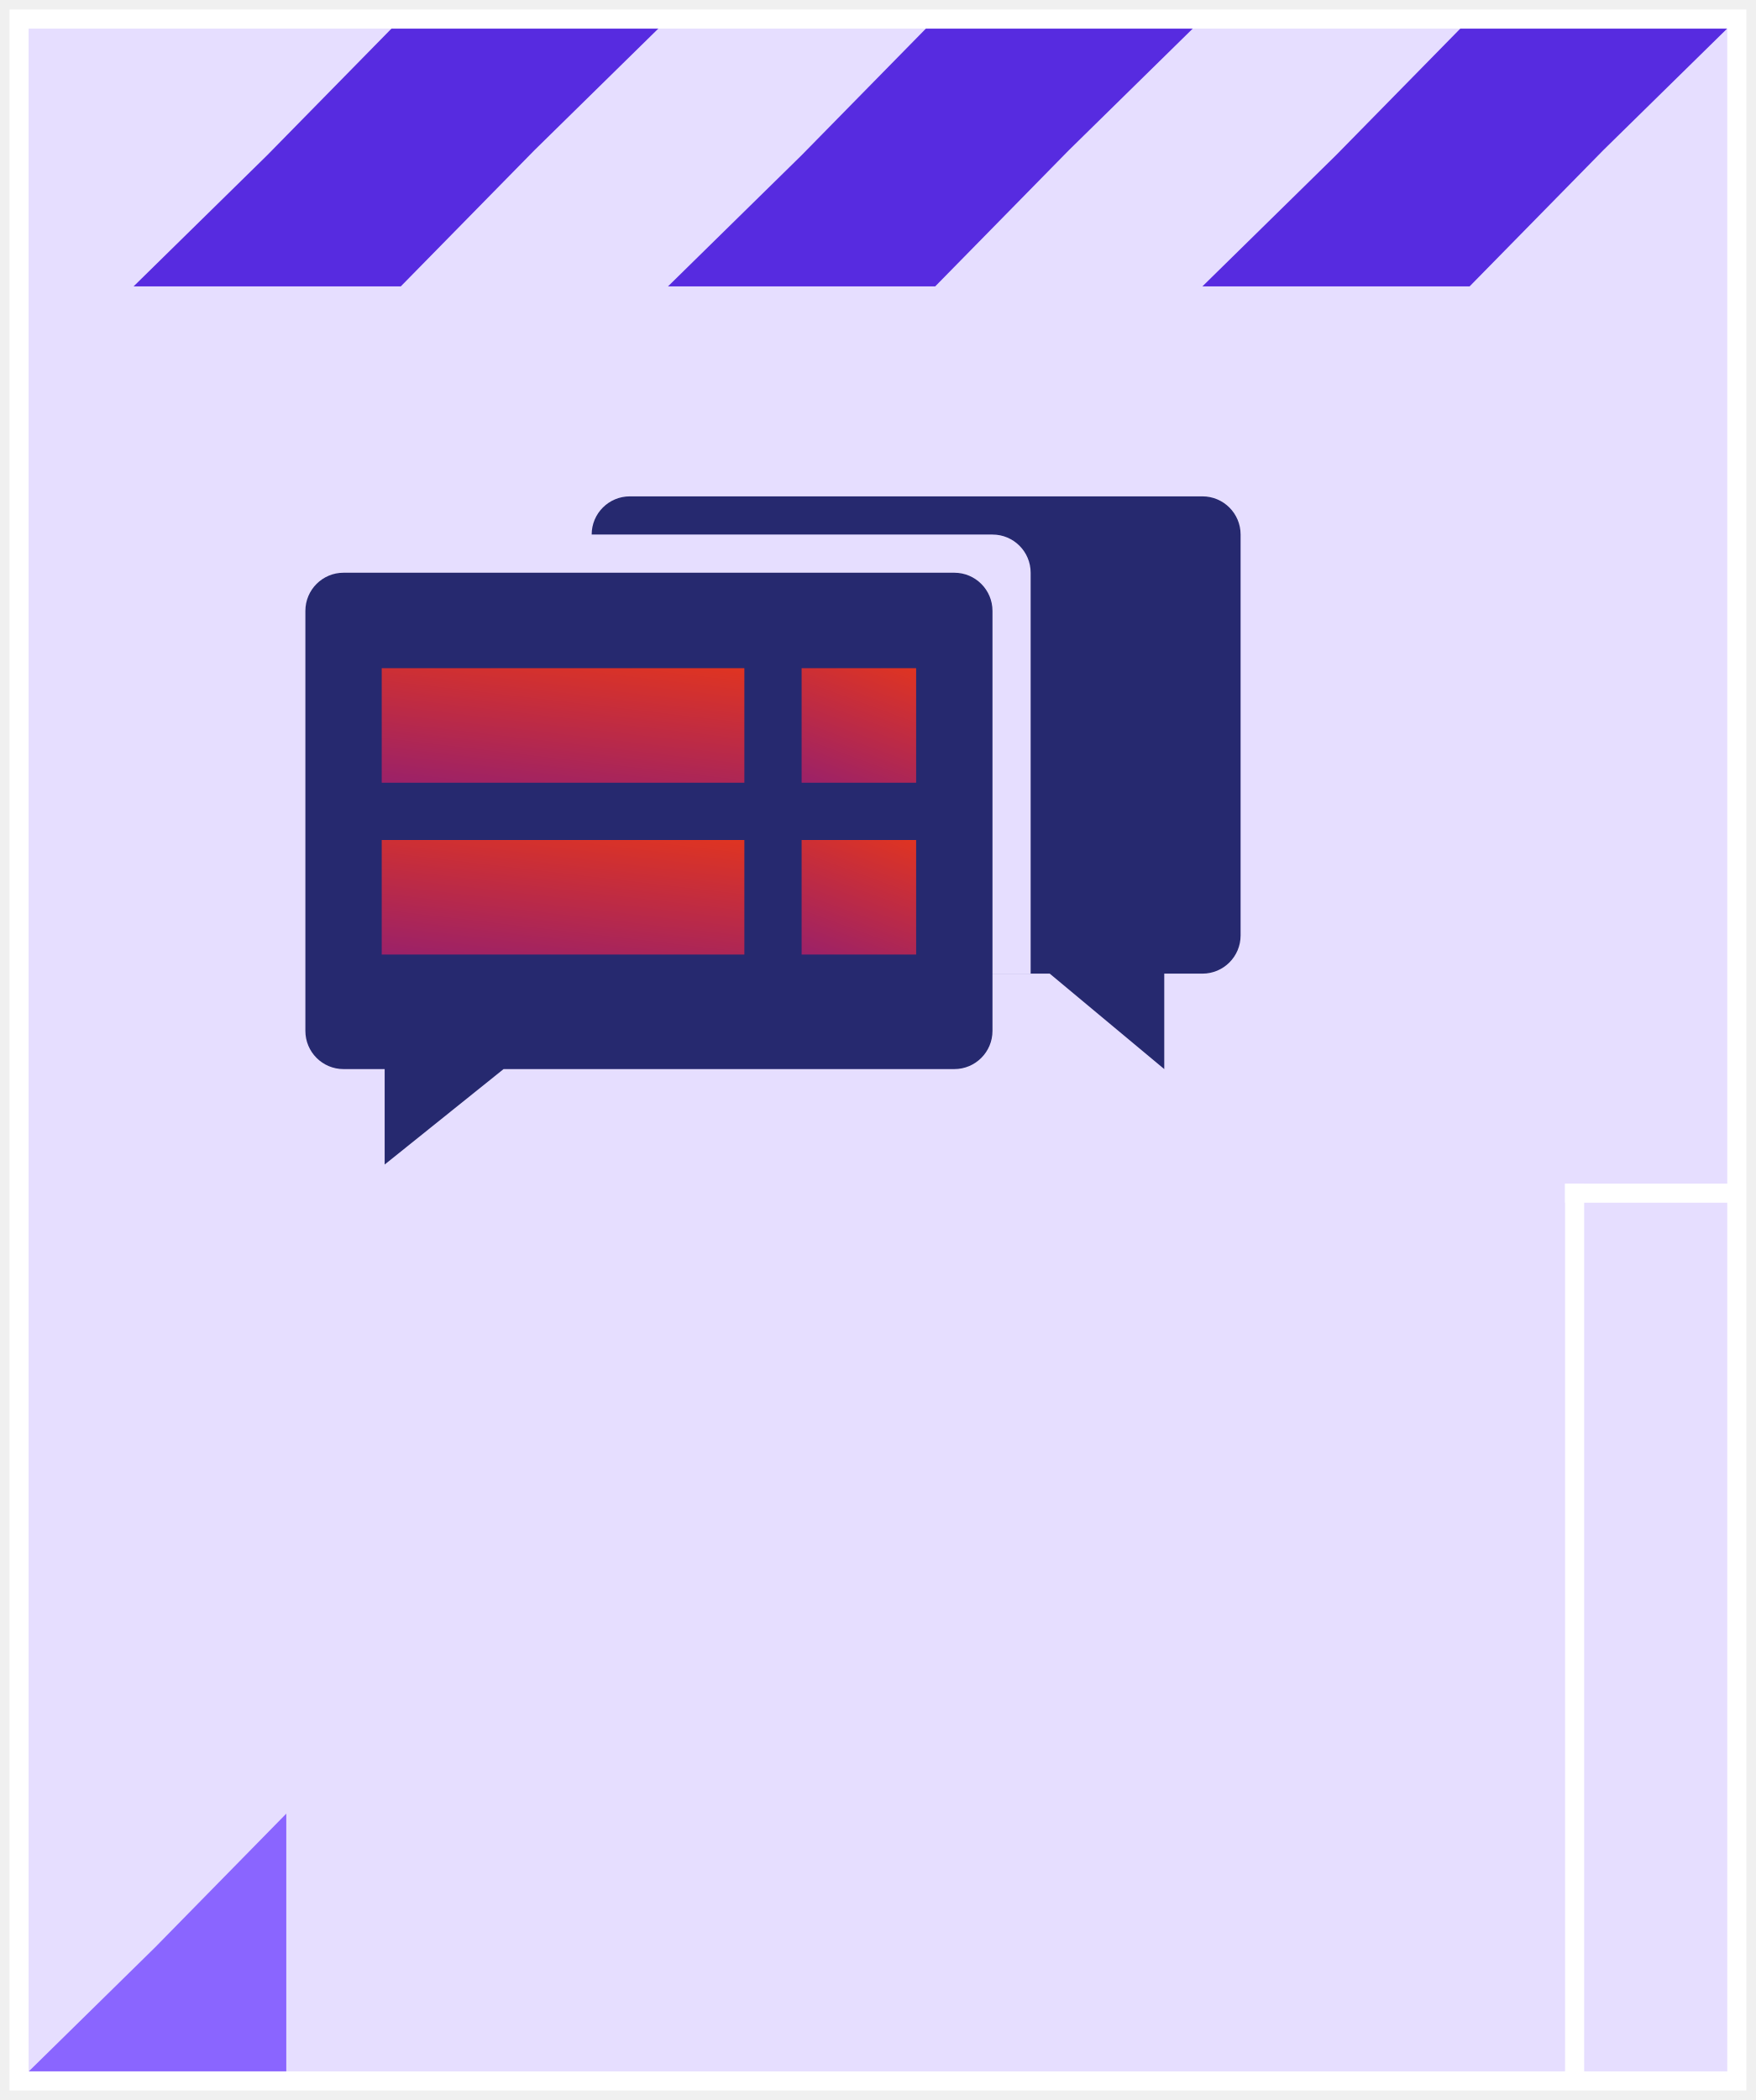
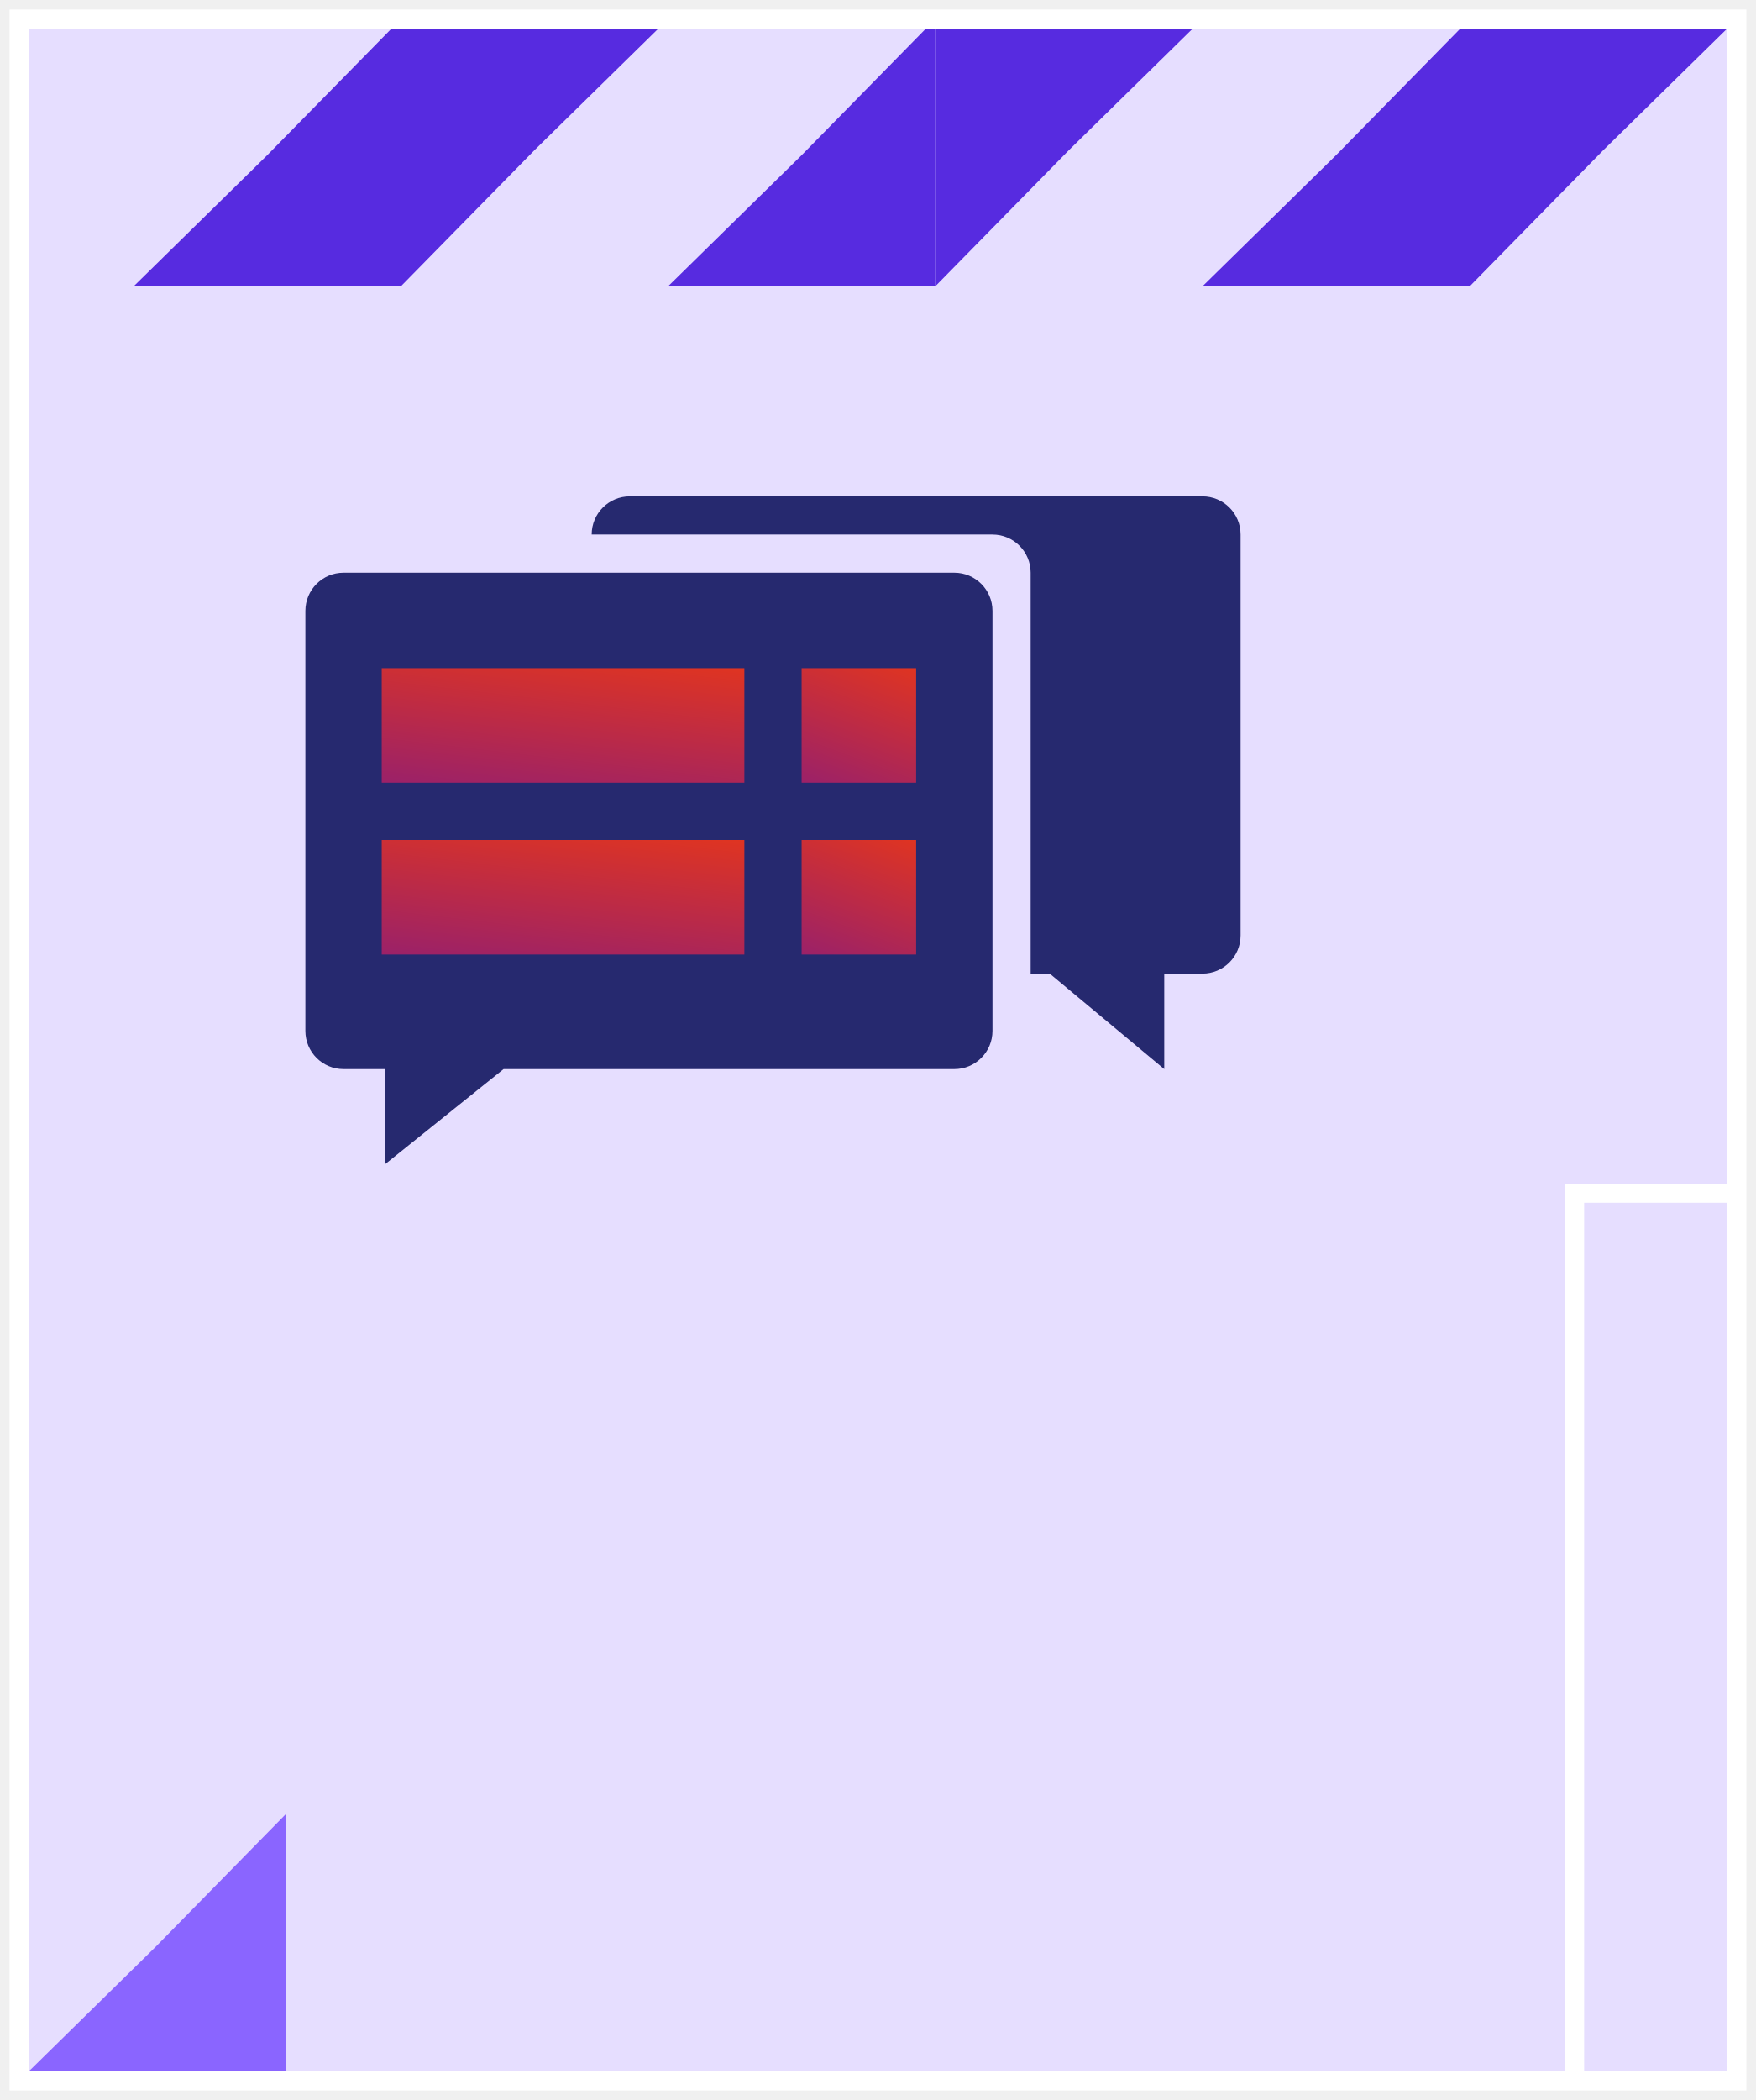
- <svg xmlns="http://www.w3.org/2000/svg" width="92" height="110" fill="none">
-   <path fill="#E6DEFF" d="M1 1h90v108H1z" />
-   <path d="M84 7.87L91 1H77v14l7-7.13zm-14 .26L63 15h14V1l-7 7.13zm-14-.26L63 1H49v14l7-7.13zm-14 .26L35 15h14V1l-7 7.13zm-14-.26L35 1H21v14l7-7.13zm-14 .26L7 15h14V1l-7 7.13z" fill="#572BE0" />
-   <path d="M8.13 102L15 95v14H1l7.13-7z" fill="#8A65FF" />
-   <path fill-rule="evenodd" clip-rule="evenodd" d="M31 49a2 2 0 002 2h22l6 5v-5h2a2 2 0 002-2V28a2 2 0 00-2-2H33a2 2 0 00-2 2v21z" fill="#26296F" />
-   <path d="M30 51V28h22a2 2 0 012 2v21H30z" fill="#E6DEFF" />
-   <path fill-rule="evenodd" clip-rule="evenodd" d="M16 54a2 2 0 002 2h2.154v5l6.23-5H50a2 2 0 002-2V32a2 2 0 00-2-2H18a2 2 0 00-2 2v22z" fill="#26296F" />
-   <path fill="url(#paint0_linear)" d="M20 35h19v6H20z" />
-   <path fill="url(#paint1_linear)" d="M42 35h6v6h-6z" />
-   <path fill="url(#paint2_linear)" d="M42 44h6v6h-6z" />
-   <path fill="url(#paint3_linear)" d="M20 44h19v6H20z" />
-   <path stroke="#fff" d="M1 1h90v108H1z" />
-   <path fill="#fff" d="M82 62h1v47h-1z" />
-   <path fill="#fff" d="M91 62v1h-9v-1z" />
+ <svg xmlns="http://www.w3.org/2000/svg" width="92" height="110" viewBox="0 0 92 110" fill="none">
+   <rect x="1" y="1" width="90" height="108" fill="#E6DEFF" />
+   <path d="M84 7.87L91 1L77 1L77 15L84 7.87Z" fill="#572BE0" />
+   <path d="M70 8.13L63 15L77 15L77 1L70 8.13Z" fill="#572BE0" />
+   <path d="M56 7.87L63 1L49 1L49 15L56 7.87Z" fill="#572BE0" />
+   <path d="M42 8.13L35 15L49 15L49 1L42 8.13Z" fill="#572BE0" />
+   <path d="M28 7.87L35 1L21 1L21 15L28 7.87Z" fill="#572BE0" />
+   <path d="M14 8.13L7 15L21 15L21 1L14 8.13Z" fill="#572BE0" />
+   <path d="M8.13 102L15 95V109H1L8.13 102Z" fill="#8A65FF" />
+   <path fill-rule="evenodd" clip-rule="evenodd" d="M31 49C31 50.105 31.895 51 33 51H55L61 56V51H63C64.105 51 65 50.105 65 49V28C65 26.895 64.105 26 63 26H33C31.895 26 31 26.895 31 28V49Z" fill="#26296F" />
+   <path d="M30 51L30 28L52 28C53.105 28 54 28.895 54 30L54 51L30 51Z" fill="#E6DEFF" />
+   <path fill-rule="evenodd" clip-rule="evenodd" d="M16 54C16 55.105 16.895 56 18 56H20.154V61L26.385 56L50 56C51.105 56 52 55.105 52 54V32C52 30.895 51.105 30 50 30H18C16.895 30 16 30.895 16 32V54Z" fill="#26296F" />
+   <rect x="20" y="35" width="19" height="6" fill="url(#paint0_linear)" />
+   <rect x="42" y="35" width="6" height="6" fill="url(#paint1_linear)" />
+   <rect x="42" y="44" width="6" height="6" fill="url(#paint2_linear)" />
+   <rect x="20" y="44" width="19" height="6" fill="url(#paint3_linear)" />
+   <rect x="1" y="1" width="90" height="108" stroke="white" />
+   <rect x="82" y="62" width="1" height="47" fill="white" />
+   <rect x="91" y="62" width="1" height="9" transform="rotate(90 91 62)" fill="white" />
  <defs>
    <linearGradient id="paint0_linear" x1="49.618" y1="32.4" x2="47.73" y2="48.571" gradientUnits="userSpaceOnUse">
      <stop stop-color="#FF3D00" />
      <stop offset="1" stop-color="#77178E" />
    </linearGradient>
    <linearGradient id="paint1_linear" x1="51.353" y1="32.4" x2="46.023" y2="46.822" gradientUnits="userSpaceOnUse">
      <stop stop-color="#FF3D00" />
      <stop offset="1" stop-color="#77178E" />
    </linearGradient>
    <linearGradient id="paint2_linear" x1="51.353" y1="41.4" x2="46.023" y2="55.822" gradientUnits="userSpaceOnUse">
      <stop stop-color="#FF3D00" />
      <stop offset="1" stop-color="#77178E" />
    </linearGradient>
    <linearGradient id="paint3_linear" x1="49.618" y1="41.4" x2="47.73" y2="57.571" gradientUnits="userSpaceOnUse">
      <stop stop-color="#FF3D00" />
      <stop offset="1" stop-color="#77178E" />
    </linearGradient>
  </defs>
</svg>
